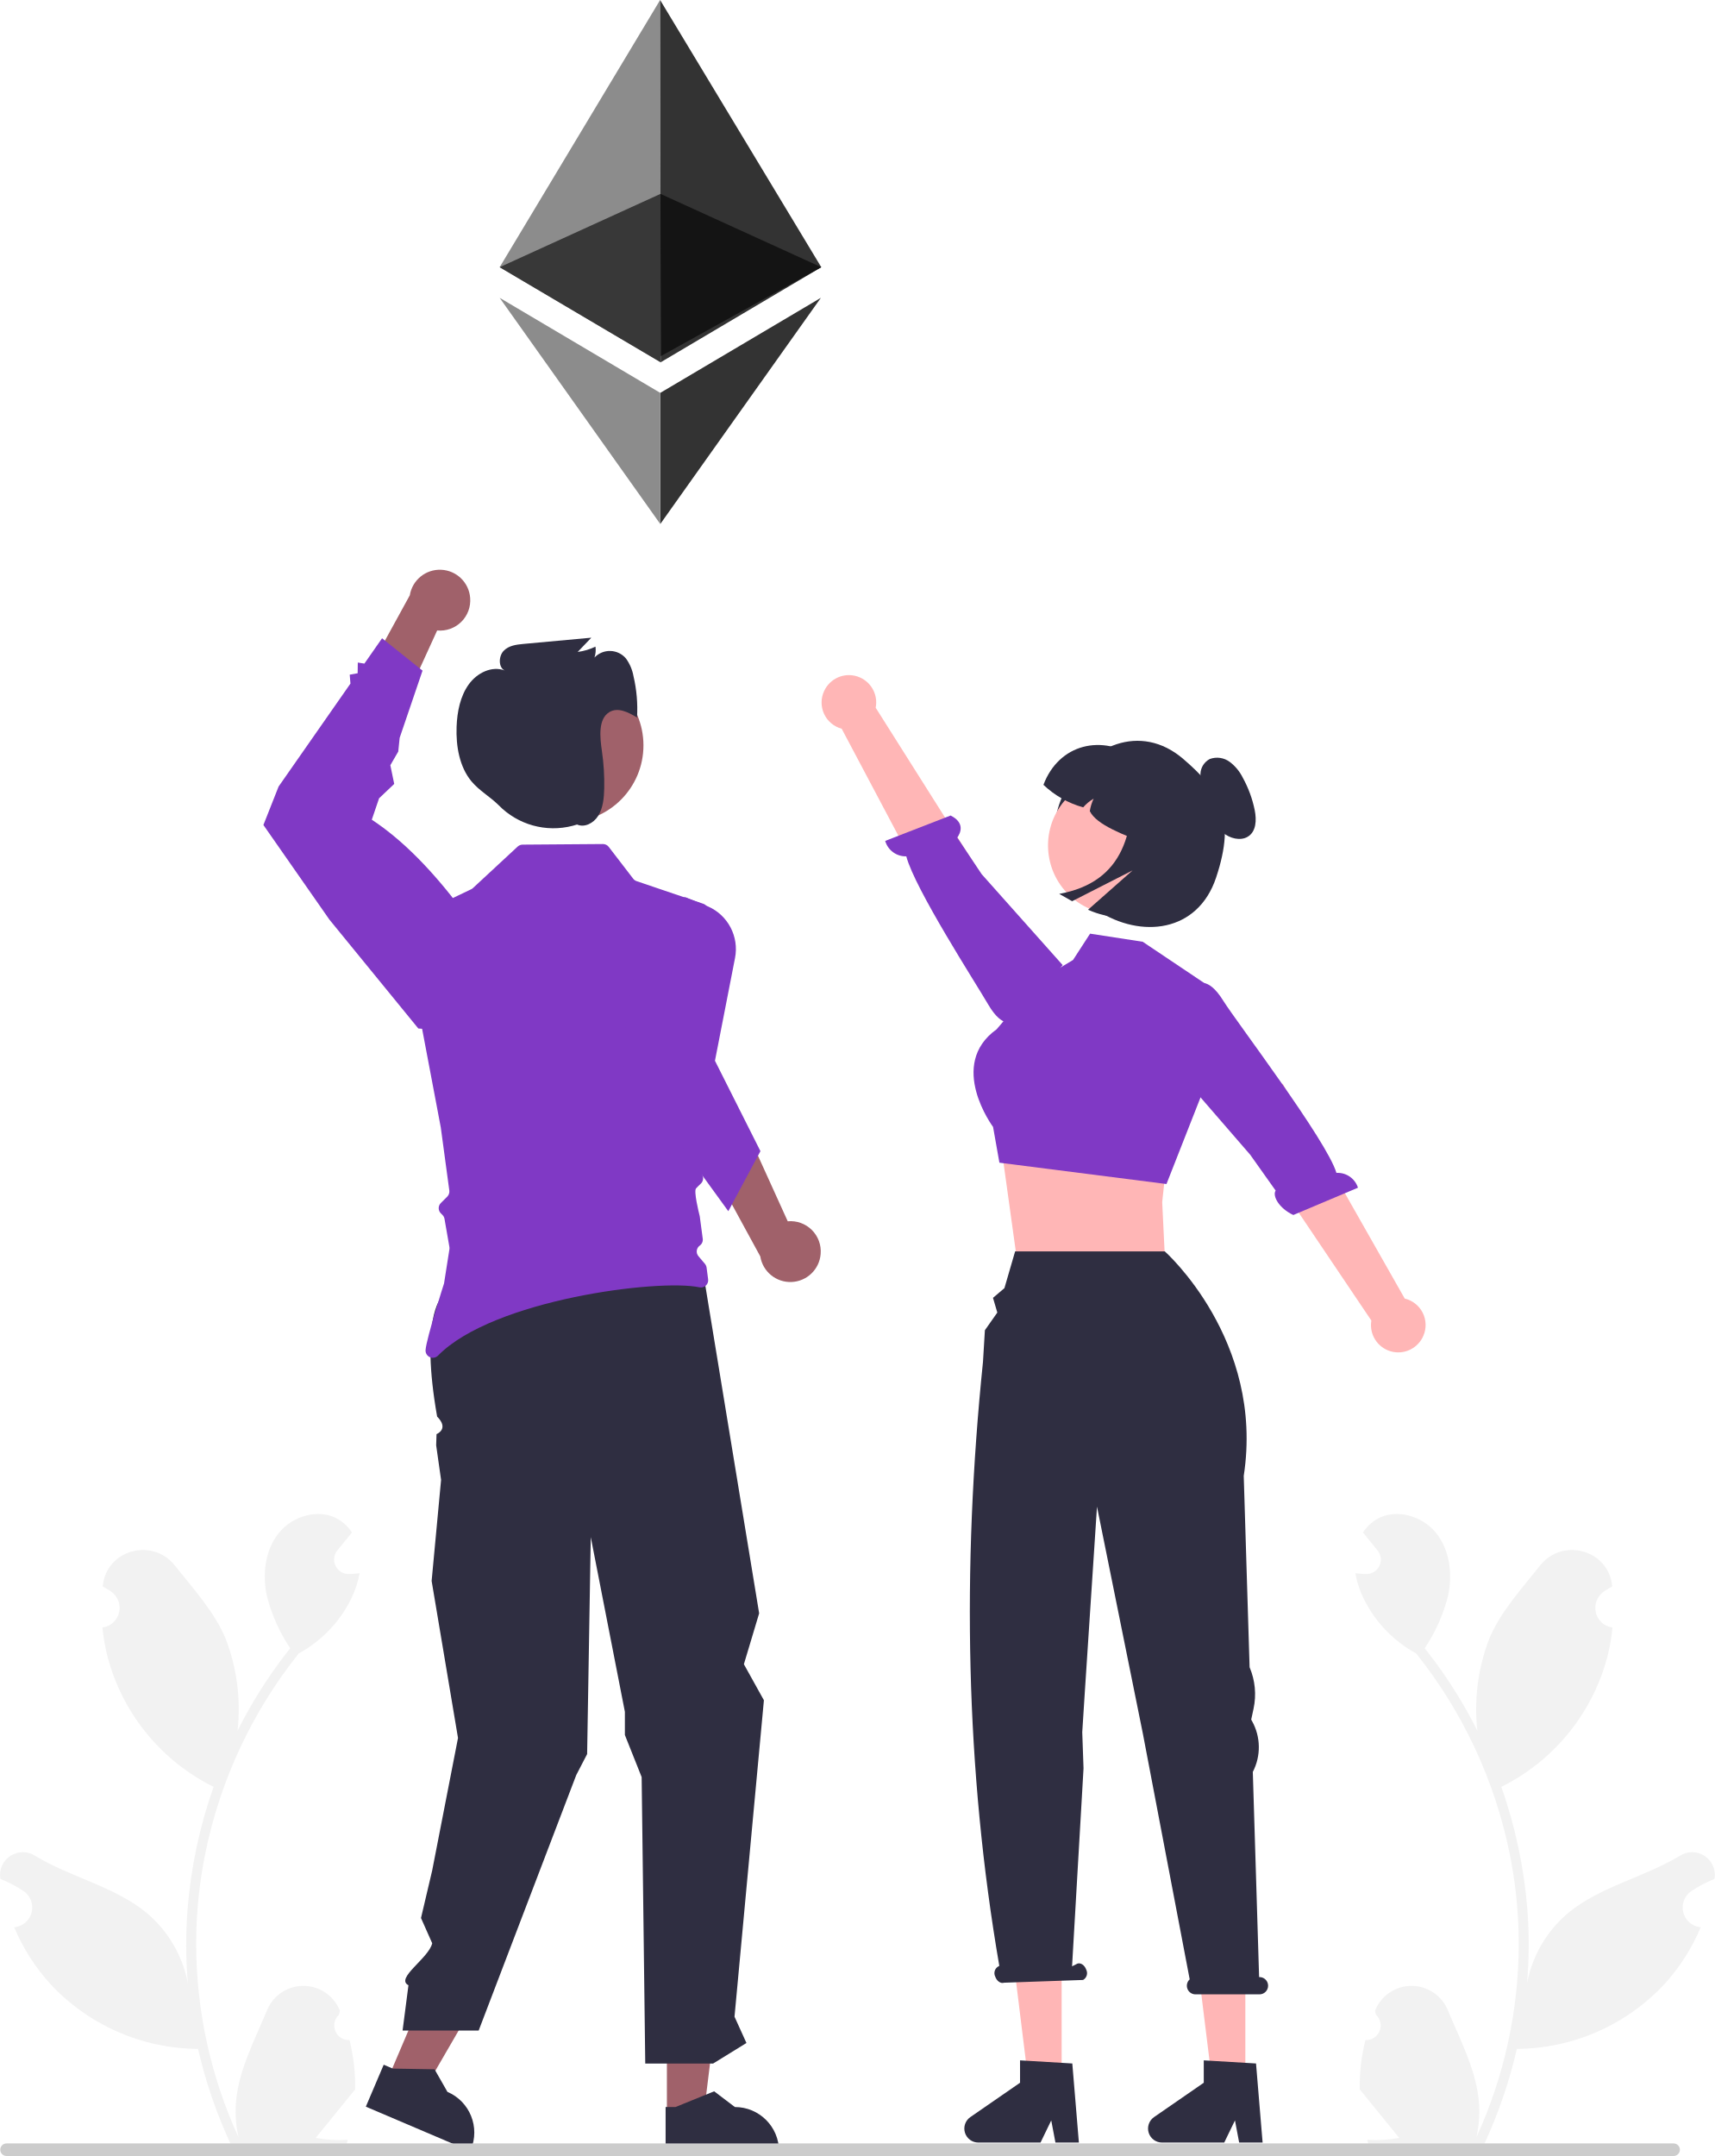
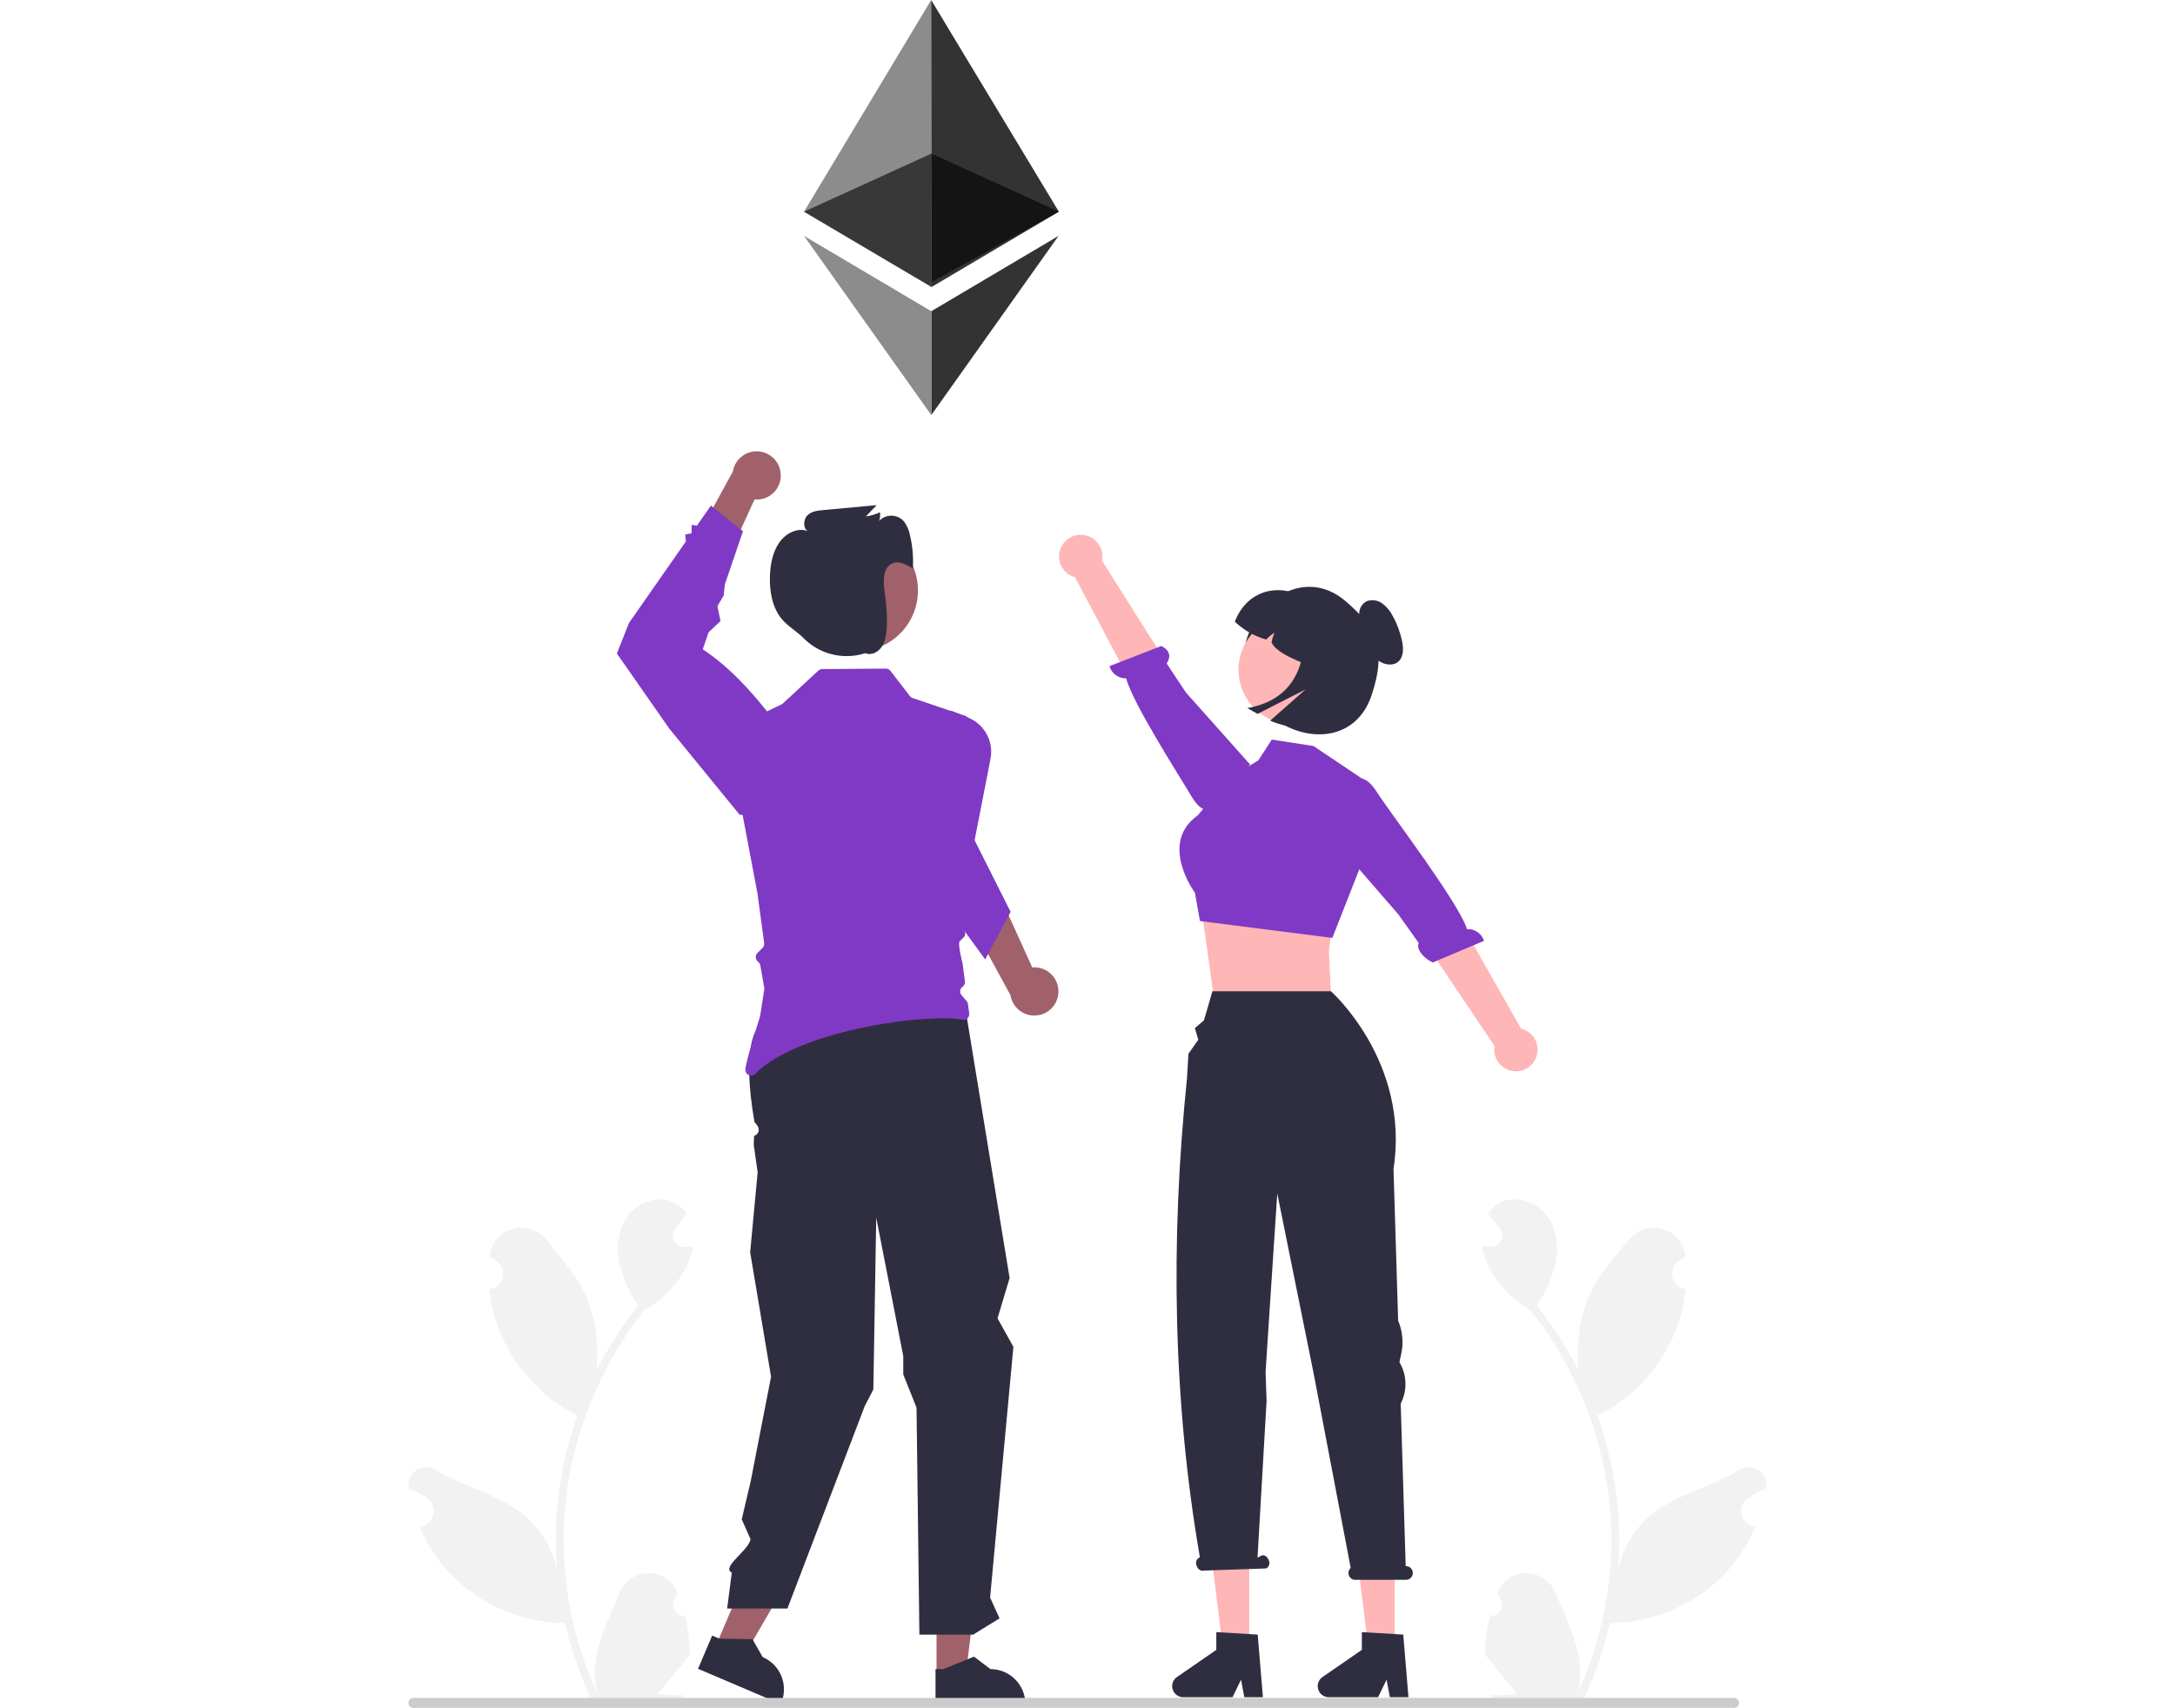
- <svg xmlns="http://www.w3.org/2000/svg" data-name="Layer 1" width="423.876" height="532.804" viewBox="0 0 423.876 532.804">
+ <svg xmlns="http://www.w3.org/2000/svg" data-name="Layer 1" width="423.876" height="332.804" viewBox="0 0 423.876 532.804">
  <path d="M474.453,687.758a3.613,3.613,0,0,1-2.619-6.263c.091-.362.156-.622.248-.984q-.049-.118-.098-.236a9.703,9.703,0,0,0-17.898.067c-2.927,7.051-6.654,14.113-7.572,21.568a28.705,28.705,0,0,0,.504,9.872A115.086,115.086,0,0,1,436.548,663.983a111.08,111.08,0,0,1,.689-12.392q.571-5.06,1.584-10.047a116.419,116.419,0,0,1,23.087-49.342,30.983,30.983,0,0,0,12.886-13.369,23.633,23.633,0,0,0,2.149-6.458c-.627.082-1.265.134-1.892.175-.195.01-.401.021-.597.031l-.074.003a3.58,3.58,0,0,1-2.94-5.832q.406-.5.813-.999c.411-.514.833-1.018,1.244-1.532a1.782,1.782,0,0,0,.134-.154c.473-.586.946-1.162,1.419-1.748a10.352,10.352,0,0,0-3.394-3.28c-4.741-2.777-11.281-.854-14.706,3.435-3.435,4.288-4.083,10.304-2.89,15.662a41.485,41.485,0,0,0,5.738,12.793c-.257.329-.525.648-.782.977a117.171,117.171,0,0,0-12.23,19.375,48.709,48.709,0,0,0-2.908-22.624c-2.783-6.715-8.001-12.37-12.595-18.175-5.519-6.973-16.835-3.93-17.807,4.909q-.014.128-.028.257,1.024.577,2.004,1.226a4.901,4.901,0,0,1-1.976,8.919l-.1.015a48.767,48.767,0,0,0,1.285,7.291,50.21,50.21,0,0,0,25,31.468c.401.206.792.411,1.193.607a119.597,119.597,0,0,0-6.438,30.296,113.434,113.434,0,0,0,.082,18.315l-.031-.216a29.974,29.974,0,0,0-10.232-17.308c-7.874-6.469-18.999-8.851-27.494-14.05a5.625,5.625,0,0,0-8.616,5.473q.017.114.035.227a32.925,32.925,0,0,1,3.692,1.779q1.024.578,2.004,1.226a4.901,4.901,0,0,1-1.976,8.919l-.1.015c-.072.01-.134.021-.206.031a48.808,48.808,0,0,0,8.978,14.058A50.254,50.254,0,0,0,437,689.929h.01a119.563,119.563,0,0,0,8.032,23.447h28.692c.103-.319.195-.648.288-.967a32.599,32.599,0,0,1-7.939-.473c2.129-2.612,4.257-5.245,6.386-7.857a1.781,1.781,0,0,0,.134-.154c1.08-1.337,2.17-2.663,3.25-4l.001-.002a47.75,47.75,0,0,0-1.399-12.164Z" transform="translate(-388.0619 -183.5979)" fill="#f2f2f2" />
  <path d="M725.547,687.758a3.613,3.613,0,0,0,2.619-6.263c-.091-.362-.156-.622-.248-.984q.049-.118.098-.236a9.703,9.703,0,0,1,17.898.067c2.927,7.051,6.654,14.113,7.572,21.568a28.705,28.705,0,0,1-.504,9.872A115.086,115.086,0,0,0,763.452,663.983a111.08,111.08,0,0,0-.689-12.392q-.571-5.06-1.584-10.047a116.419,116.419,0,0,0-23.087-49.342,30.983,30.983,0,0,1-12.886-13.369,23.633,23.633,0,0,1-2.149-6.458c.627.082,1.265.134,1.892.175.195.01.401.021.597.031l.074.003a3.58,3.58,0,0,0,2.94-5.832q-.406-.5-.813-.999c-.411-.514-.833-1.018-1.244-1.532a1.782,1.782,0,0,1-.134-.154c-.473-.586-.946-1.162-1.419-1.748a10.352,10.352,0,0,1,3.394-3.28c4.741-2.777,11.281-.854,14.706,3.435,3.435,4.288,4.083,10.304,2.89,15.662a41.485,41.485,0,0,1-5.738,12.793c.257.329.525.648.782.977a117.171,117.171,0,0,1,12.23,19.375,48.709,48.709,0,0,1,2.908-22.624c2.783-6.715,8.001-12.37,12.595-18.175,5.519-6.973,16.835-3.93,17.807,4.909q.014.128.028.257-1.024.577-2.004,1.226a4.901,4.901,0,0,0,1.976,8.919l.1.015a48.767,48.767,0,0,1-1.285,7.291,50.21,50.21,0,0,1-25,31.468c-.401.206-.792.411-1.193.607a119.597,119.597,0,0,1,6.438,30.296,113.434,113.434,0,0,1-.082,18.315l.031-.216a29.974,29.974,0,0,1,10.232-17.308c7.874-6.469,18.999-8.851,27.494-14.05a5.625,5.625,0,0,1,8.616,5.473q-.017.114-.035.227a32.925,32.925,0,0,0-3.692,1.779q-1.024.578-2.004,1.226a4.901,4.901,0,0,0,1.976,8.919l.1.015c.072.01.134.021.206.031a48.808,48.808,0,0,1-8.978,14.058A50.254,50.254,0,0,1,763,689.929h-.01a119.563,119.563,0,0,1-8.032,23.447H726.266c-.103-.319-.195-.648-.288-.967a32.599,32.599,0,0,0,7.939-.473c-2.129-2.612-4.257-5.245-6.386-7.857a1.781,1.781,0,0,1-.134-.154c-1.08-1.337-2.17-2.663-3.25-4l-.001-.002a47.75,47.75,0,0,1,1.399-12.164Z" transform="translate(-388.0619 -183.5979)" fill="#f2f2f2" />
  <polygon points="95.525 514.522 103.913 518.096 121.692 487.445 109.312 482.17 95.525 514.522" fill="#a0616a" />
  <polygon points="164.839 522.46 173.956 522.459 178.294 487.291 164.837 487.292 164.839 522.46" fill="#a0616a" />
  <path d="M552.58,715.569l28.037-.001V715.213a10.914,10.914,0,0,0-10.913-10.913h-.001l-5.121-3.885-9.555,3.886-2.447 0Z" transform="translate(-388.0619 -183.5979)" fill="#2f2e41" />
  <path d="M478.487,704.209,504.28,715.2l.139-.326a10.914,10.914,0,0,0-5.761-14.318l-.001-0-3.188-5.582-10.314-.172-2.252-.96Z" transform="translate(-388.0619 -183.5979)" fill="#2f2e41" />
  <path d="M561.844,497.923,575.701,582.297l-3.771,12.573,4.948,8.905-7.267,78.204,2.95,6.494-8.242,5.083H547.549l-.89-70.799-4.143-10.395V606.634l-8.433-43.171-.9,53.613-2.692,5.193-24.119,63.138H487.567l1.454-11.204h0c-3.369-1.706,5.059-6.691,5.868-10.38l-2.769-6.23,2.769-11.768,6.378-32.729-6.517-38.806,2.334-24.978-1.215-8.544.092-2.763s3.214-1.24.145-4.336c-4.25-24.091.978-29.319.978-29.319L518.01,492.102Z" transform="translate(-388.0619 -183.5979)" fill="#2f2e41" />
  <circle id="a947ada5-bf6f-4e8a-be72-c0404926012e" data-name="ab6171fa-7d69-4734-b81c-8dff60f9761b" cx="140.038" cy="184.204" r="19.004" fill="#a0616a" />
  <path d="M504.273,331.347a7.478,7.478,0,0,1-8.159,8.058l-11.042,24.173-7.328-11.706,11.609-21.161a7.519,7.519,0,0,1,14.92.635Z" transform="translate(-388.0619 -183.5979)" fill="#a0616a" />
  <path d="M563.09,499.739a1.786,1.786,0,0,1-2.15,1.99c-9.95-2.15-51.01,3.01-64.61,16.87a1.796,1.796,0,0,1-3.08-1.39c.24-2.98,4.57-16.46,4.57-16.46l1.32-8.4a1.947,1.947,0,0,0,0-.59l-1.21-6.95a1.821,1.821,0,0,0-.5-.96l-.41-.41a1.799,1.799,0,0,1,0-2.54l1.59-1.58a1.841,1.841,0,0,0,.51-1.51l-2.11-15.6c-.01-.03-.01-.07-.02-.1l-9.32-49.22a1.798,1.798,0,0,1,.99-1.95l15.84-7.57a1.767,1.767,0,0,0,.45-.3l11.06-10.26a1.854,1.854,0,0,1,1.2-.48l19.88-.15a1.81,1.81,0,0,1,1.43.7l6.05,7.87a1.794,1.794,0,0,0,.84.6l4.1,1.39,11.84,4.02.55.19a1.784,1.784,0,0,1,1.2,1.62.859.859,0,0,1,.01.16l-2.96,61.26a1.94,1.94,0,0,0,.14.79l1.42,3.31a1.805,1.805,0,0,1-.41,2c-.42.4-.9.86-1.2,1.2-.61.67.69,5.98.89,6.75a1.414,1.414,0,0,1,.04.2l.73,5.49a1.784,1.784,0,0,1-.74,1.69,1.789,1.789,0,0,0-.32,2.62l1.6,1.89a1.908,1.908,0,0,1,.41.93Z" transform="translate(-388.0619 -183.5979)" fill="#8039c5" />
  <path d="M523.238,385.876q-.122-.268-.243-.538c.031.001.062.005.093.006Z" transform="translate(-388.0619 -183.5979)" fill="#2f2e41" />
  <path d="M590.903,493.488a7.478,7.478,0,0,0-8.138-8.079l-10.98-24.202-7.358,11.687,11.555,21.191a7.519,7.519,0,0,0,14.921-.597Z" transform="translate(-388.0619 -183.5979)" fill="#a0616a" />
  <path d="M576.02,468.079l-.61,1.14-6.43,12.02-.9,1.68-6.28-8.65-20.61-28.38,2.93-17.8,5.39-22.3,7.99-.46,5.6,2.29h0a11.499,11.499,0,0,1,6.64,12.723L564.78,445.739Z" transform="translate(-388.0619 -183.5979)" fill="#8039c5" />
  <path d="M544.645,350.702a10.695,10.695,0,0,0-1.86-4.373,5.23,5.23,0,0,0-7.791-.237,5.735,5.735,0,0,0,.252-2.69,14.571,14.571,0,0,1-4.399,1.308l3.372-3.521-16.787,1.542c-1.733.159-3.606.385-4.878,1.701-1.272,1.316-1.343,4.125.265,4.859-3.169-1.193-6.807.539-8.898,3.441-2.091,2.902-2.86,6.73-3.002,10.443-.183,4.815.714,9.942,3.654,13.487,1.922,2.318,4.543,3.764,6.67,5.849l.064.063a18.908,18.908,0,0,0,18.303,5.099c.363-.1.723-.21,1.085-.314,1.809.818,4.062-.3,5.204-2.12,1.218-1.94,1.458-4.422,1.51-6.786a55.635,55.635,0,0,0-.57-9.245c-.503-3.446-.957-7.86,1.772-9.591,2.125-1.348,4.765-.018,6.905,1.302A35.53,35.53,0,0,0,544.645,350.702Z" transform="translate(-388.0619 -183.5979)" fill="#2f2e41" />
  <path d="M504.121,438.679l-12.663-.914-21.977-26.907L453.168,387.475l3.757-9.506,17.759-25.442L474.5,350.329l1.965-.354.035-2.646,1.631.259L482.5,341.329l10,8-5.655,16.613L486.5,369.329l-1.957,3.373.957,4.627-3.74,3.549-1.801,5.289c7.768,5.109,15.135,12.752,22.317,22.317Z" transform="translate(-388.0619 -183.5979)" fill="#8039c5" />
  <polygon points="288.635 284.344 287.262 297.074 288.07 313.768 251.094 309.375 247.619 284.344 252.046 284.387 288.635 284.344" fill="#ffb6b6" />
  <path d="M644.501,426.102l8.786-5.272,4.213-6.501,13,2,15.892,10.653-.156,24.161-9.853,25.059-41.296-5.272-1.569-8.839s-11.422-15.341.879-24.128Z" transform="translate(-388.0619 -183.5979)" fill="#8039c5" />
  <path d="M591.766,354.359a6.707,6.707,0,0,0,4.335,9.326l28.607,53.976L636.255,408.75l-31.75-50.255a6.743,6.743,0,0,0-12.738-4.136Z" transform="translate(-388.0619 -183.5979)" fill="#ffb6b6" />
  <path d="M638.692,435.901s-2.651,2.351-6.421-4.141c-3.018-5.197-18.069-28.469-20.201-36.537a5.269,5.269,0,0,1-5.213-3.814l16.168-6.275c3.515,1.757,2.539,4.193,1.648,5.453l6.021,9.032,20.028,22.476-10.084,12.14Z" transform="translate(-388.0619 -183.5979)" fill="#8039c5" />
  <polygon points="307.814 515.476 299.73 515.476 295.882 484.294 307.814 484.294 307.814 515.476" fill="#ffb6b6" />
  <path d="M700.142,713.08h-5.797l-1.035-5.474-2.65,5.474h-15.376a3.456,3.456,0,0,1-1.964-6.301l12.279-8.48v-5.534l12.915.771Z" transform="translate(-388.0619 -183.5979)" fill="#2f2e41" />
  <polygon points="262.404 515.476 254.32 515.476 250.472 484.294 262.404 484.294 262.404 515.476" fill="#ffb6b6" />
  <path d="M654.732,713.08H648.935l-1.035-5.474-2.65,5.474H629.874a3.456,3.456,0,0,1-1.964-6.301l12.279-8.48v-5.534l12.915.771Z" transform="translate(-388.0619 -183.5979)" fill="#2f2e41" />
  <path d="M699.364,672.184h-.088l-1.555-50.7a13.258,13.258,0,0,0-.174-12.528l-.223-.403.577-2.675a17.041,17.041,0,0,0-.974-10.256l-1.45-47.294c5.182-33.582-19.513-55.483-19.513-55.483H638.971l-2.644,9.083L633.5,504.329l1.07,3.634L631.5,512.329l-.471,7.801c-5.25,51.152-4.298,100.999,4.034,149.292l-.227.115a1.919,1.919,0,0,0-.784,2.531c.385,1.115,1.36,1.791,2.178,1.508l19.537-.68a1.919,1.919,0,0,0,.784-2.531c-.385-1.115-1.36-1.791-2.178-1.508l-1.328.672,2.833-48.924-.314-8.936.648-10.138,2.995-45.601,11.335,56.076,11.578,60.741a2.13,2.13,0,0,0,1.436,3.709h15.809a2.136,2.136,0,0,0,0-4.273Z" transform="translate(-388.0619 -183.5979)" fill="#2f2e41" />
  <path d="M739.877,513.705a6.707,6.707,0,0,0-4.605-9.196L705.102,451.391l-11.282,9.245,33.203,49.307a6.743,6.743,0,0,0,12.854,3.762Z" transform="translate(-388.0619 -183.5979)" fill="#ffb6b6" />
  <path d="M683.877,426.945s2.581-2.427,6.539,3.952c3.168,5.107,25.608,34.553,27.974,42.555a5.269,5.269,0,0,1,5.322,3.66l-15.977,6.744c-3.564-1.654-5.225-4.748-4.371-6.033L697.081,468.97l-23.554-27.192,8.452-13.112Z" transform="translate(-388.0619 -183.5979)" fill="#8039c5" />
  <path d="M803.283,714.849a1.549,1.549,0,0,1-1.553,1.553H389.679a1.553,1.553,0,0,1,0-3.106H801.729A1.549,1.549,0,0,1,803.283,714.849Z" transform="translate(-388.0619 -183.5979)" fill="#ccc" />
  <path d="M651.182,379.266c-5.379,10.602-1.865,22.883,8.117,29.341,10.794,6.983,24.808,5.454,29.341-8.117,5.048-15.113.901-21.596-8.117-29.341C669.955,362.072,656.994,367.81,651.182,379.266Z" transform="translate(-388.0619 -183.5979)" fill="#2f2e41" />
  <path d="M677.661,402.884a17.031,17.031,0,0,1-27.1-20.635l.148-.194a17.031,17.031,0,0,1,26.948,20.826Z" transform="translate(-388.0619 -183.5979)" fill="#ffb6b6" />
  <path d="M645.969,377.549a23.27,23.27,0,0,0,9.823,5.566,10.177,10.177,0,0,1,2.589-2.145,10.887,10.887,0,0,0-.95,3.074c1.642,3.408,8.349,5.857,14.758,8.362L680.679,377.423l-11.237-6.367C660.412,364.813,649.782,367.477,645.969,377.549Z" transform="translate(-388.0619 -183.5979)" fill="#2f2e41" />
  <path d="M687.083,371.168a5.234,5.234,0,0,1,4.948.723,11.028,11.028,0,0,1,3.23,3.929,28.169,28.169,0,0,1,2.929,7.982c.485,2.417.403,5.338-1.766,6.6-1.809,1.052-4.396.39-6.059-1.015a13.461,13.461,0,0,1-3.411-5.306,18.752,18.752,0,0,0-3.021-5.526l1.498.699a13.092,13.092,0,0,1-.652-4.46A4.319,4.319,0,0,1,687.083,371.168Z" transform="translate(-388.0619 -183.5979)" fill="#2f2e41" />
  <path d="M667.647,373.131l12.056,6.831a14.128,14.128,0,0,1,5.327,19.256l0,0a21.929,21.929,0,0,1-28.039,9.202l11.016-9.725-14.945,7.614-3.191-1.808C665.899,401.588,668.991,389.016,667.647,373.131Z" transform="translate(-388.0619 -183.5979)" fill="#2f2e41" />
  <polygon points="163.162 0 123.5 66.033 163.297 89.529 163.162 0" fill="#8c8c8c" />
  <polygon points="202.998 66.033 163.162 0 163.297 89.529 202.998 66.033" fill="#333" />
  <polygon points="123.5 66.033 163.249 47.916 163.297 89.529 123.5 66.033" fill="#383838" />
  <polygon points="202.998 66.033 163.249 47.916 163.335 88.008 202.998 66.033" fill="#141414" />
  <polygon points="202.901 73.595 163.2 97.091 163.2 129.5 202.901 73.595" fill="#333" />
  <polygon points="123.498 73.595 163.2 97.091 163.2 129.5 123.498 73.595" fill="#8c8c8c" />
</svg>
